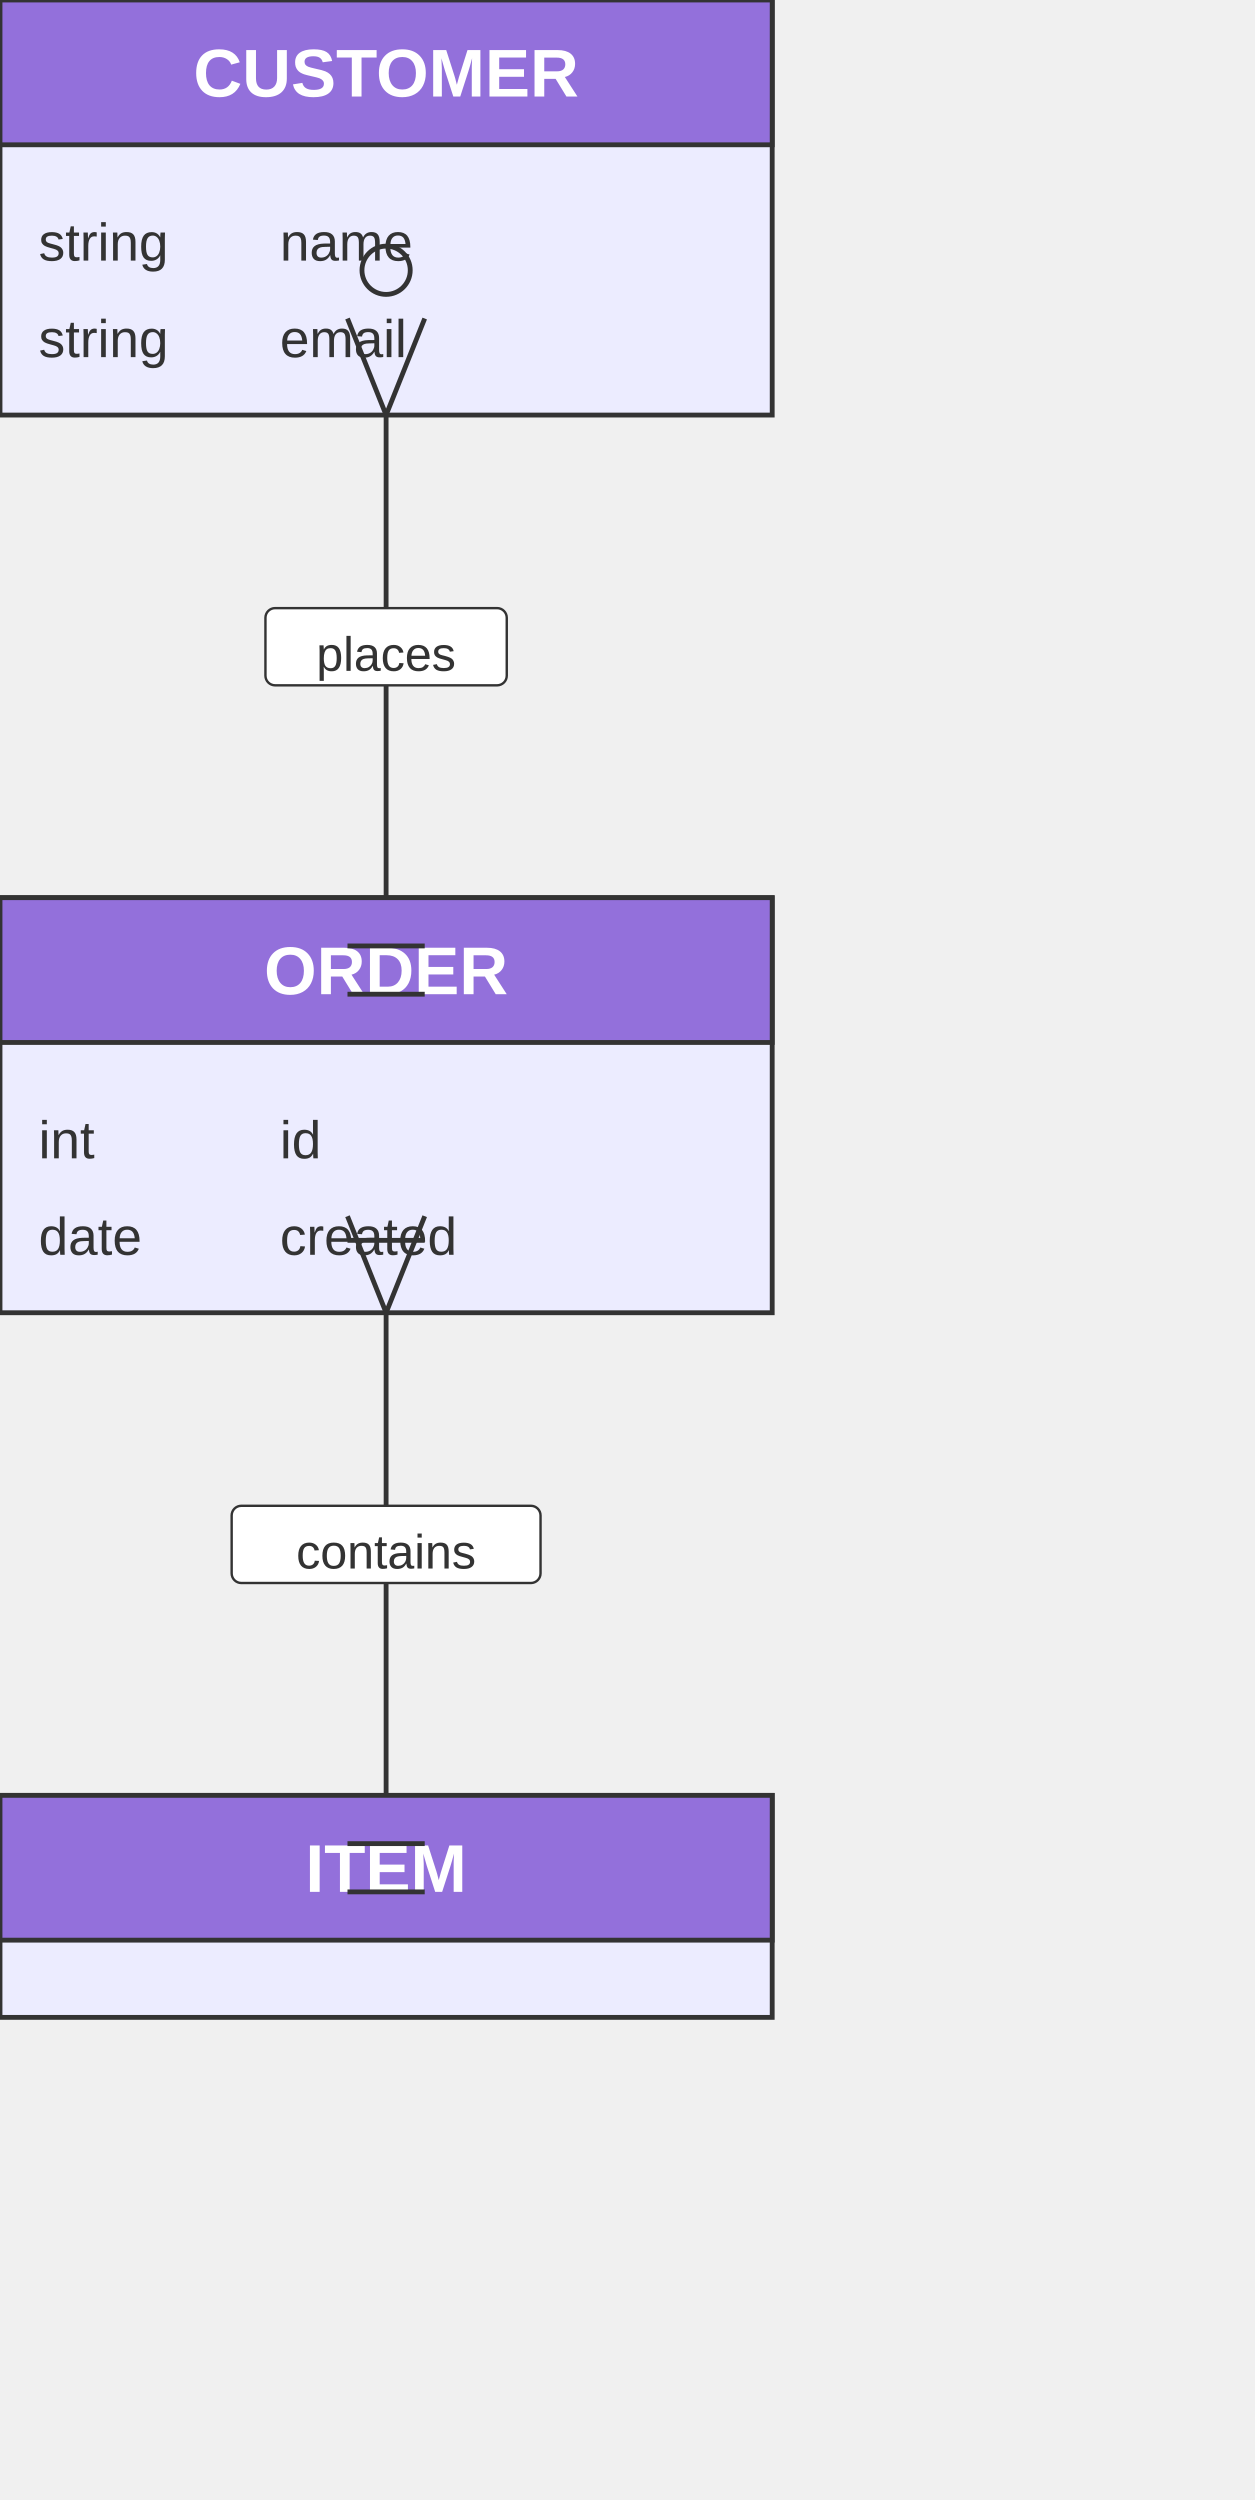
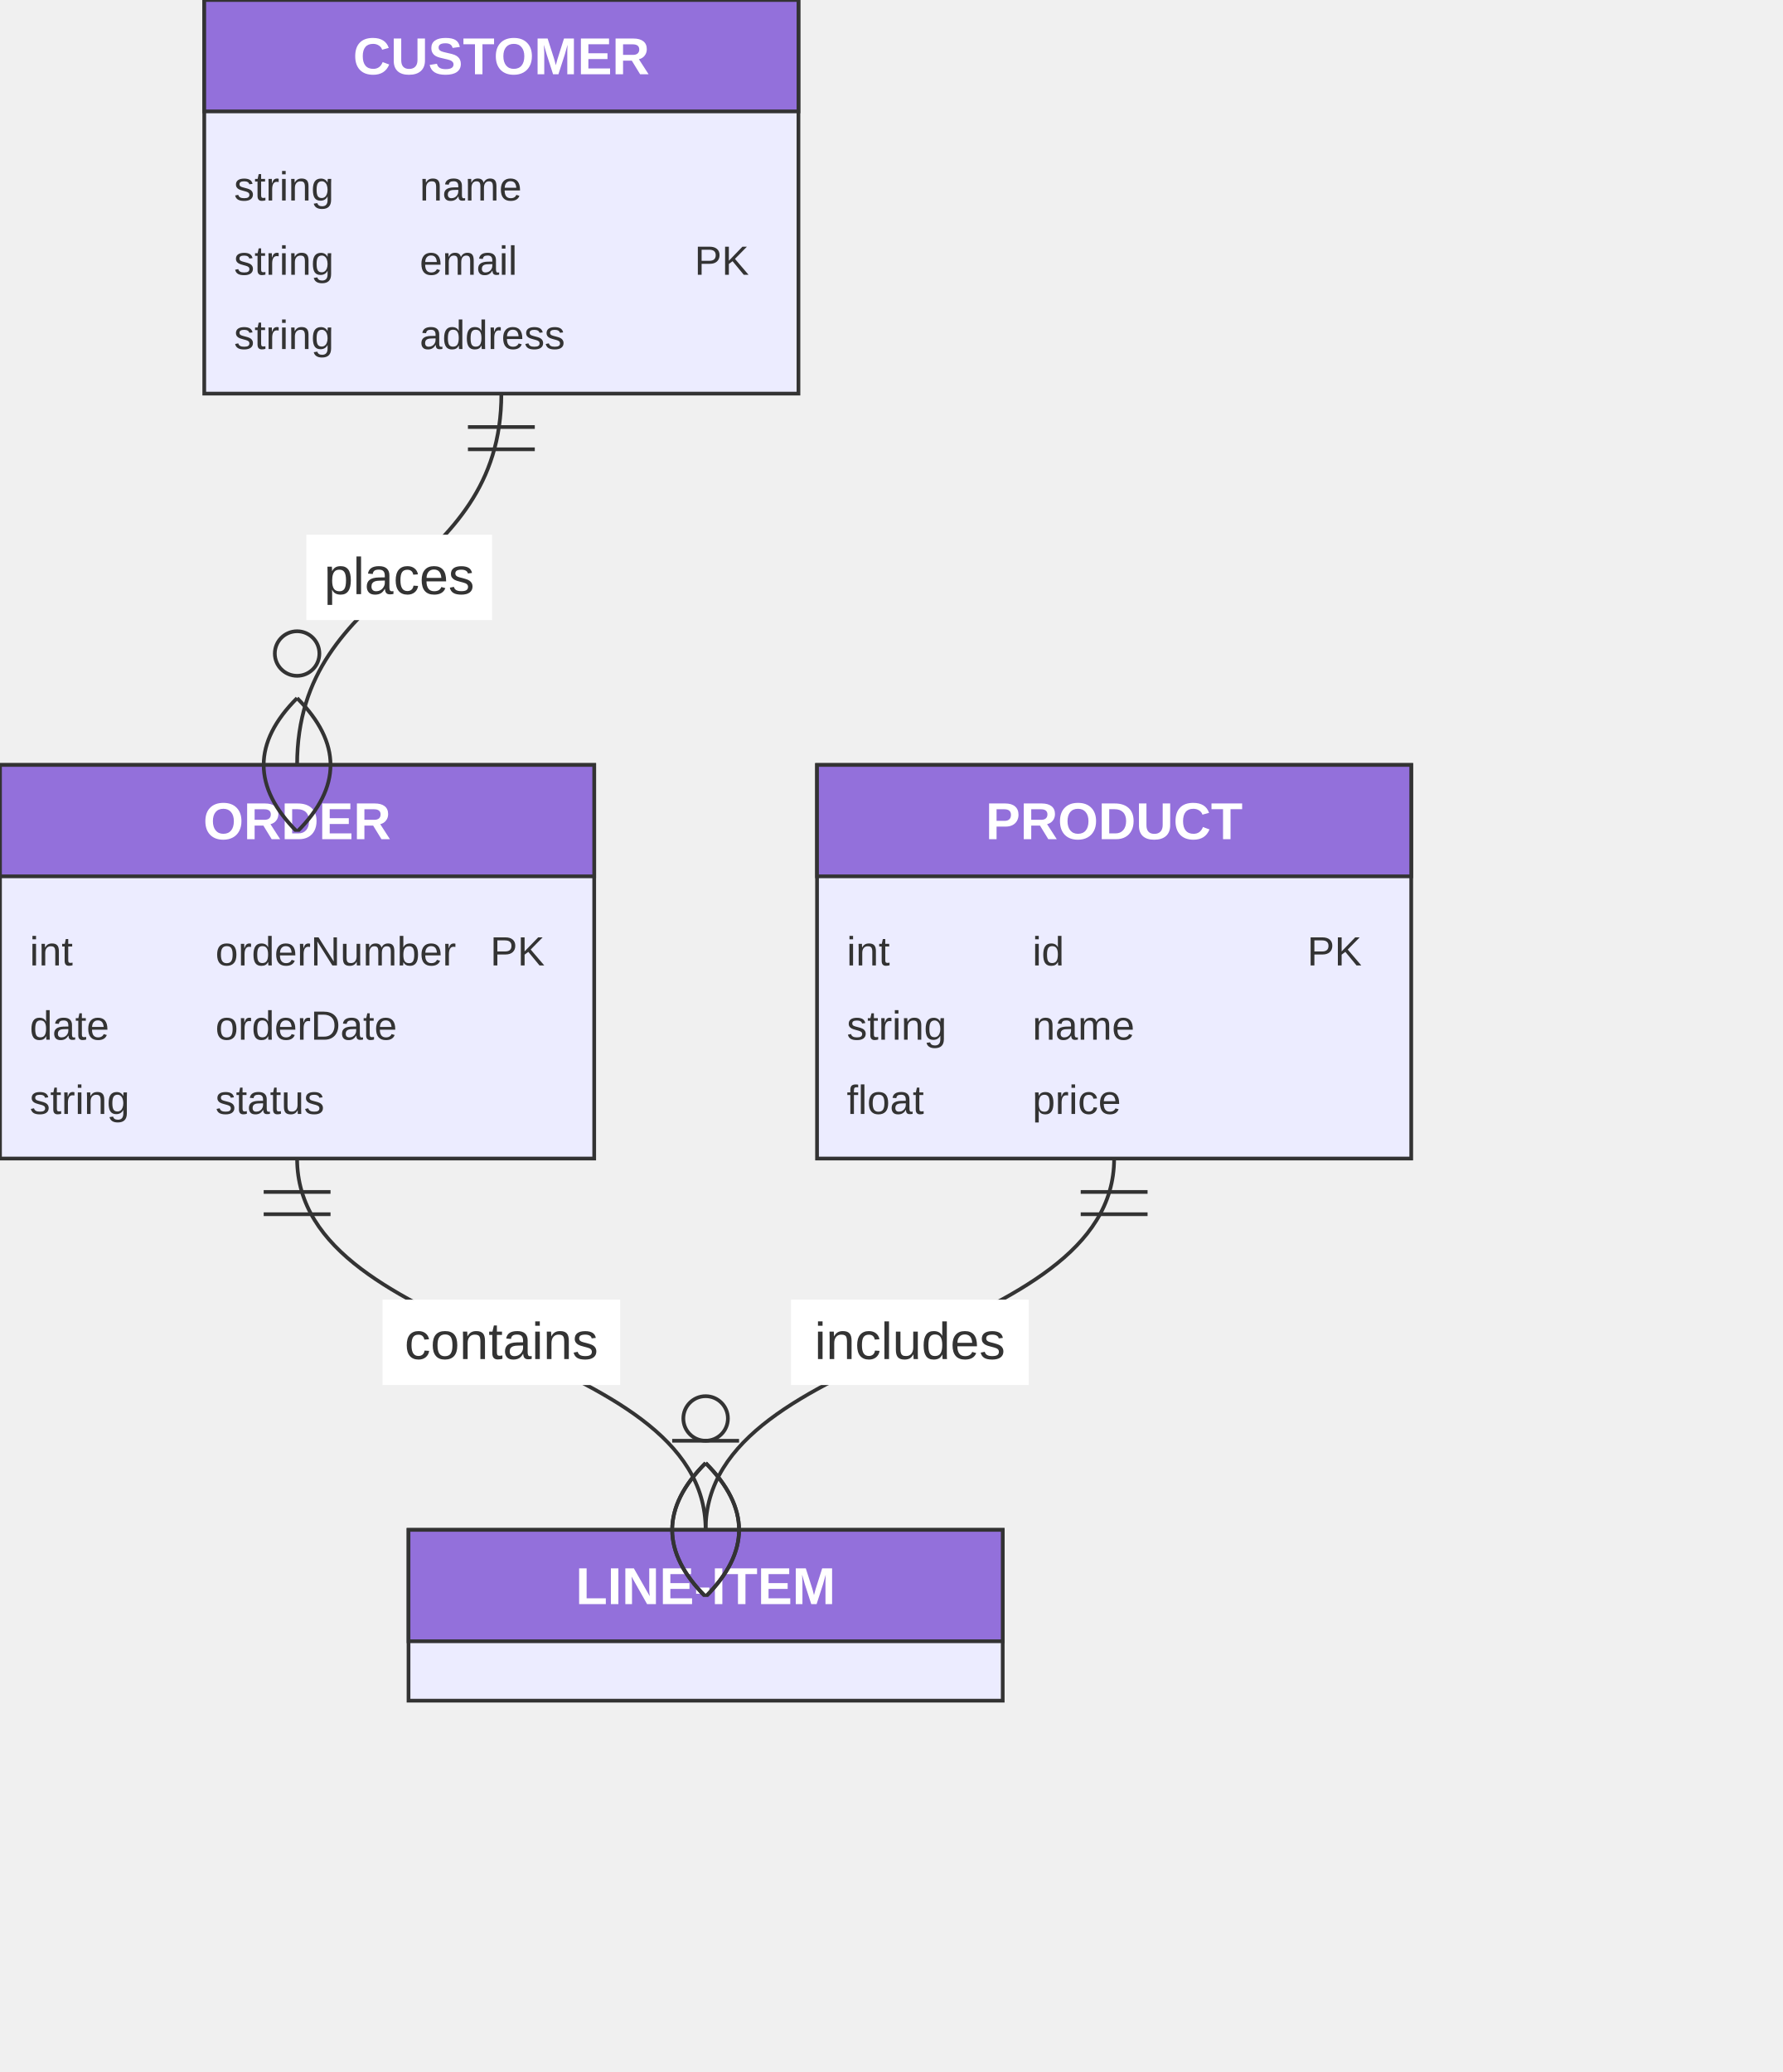
- <svg xmlns="http://www.w3.org/2000/svg" width="260" height="518" viewBox="0 0 260 518" class="mermaid">
+ <svg xmlns="http://www.w3.org/2000/svg" width="480" height="558" viewBox="0 0 480 558" class="mermaid">
  <style>

.mermaid {
  font-family: trebuchet ms, verdana, arial, sans-serif;
  font-size: 16px;
}

.node rect,
.node polygon,
.node circle,
.node ellipse,
.node path {
  fill: #ECECFF;
  stroke: #9370DB;
  stroke-width: 1px;
}

.node line {
  stroke: #9370DB;
  stroke-width: 1px;
}

.node .label {
  fill: #333333;
}

.node text {
  fill: #333333;
  font-family: trebuchet ms, verdana, arial, sans-serif;
  font-size: 16px;
}

.edge-path {
  fill: none;
  stroke: #333333;
  stroke-width: 1px;
}

.edge-label {
  fill: #333333;
  font-family: trebuchet ms, verdana, arial, sans-serif;
  font-size: 12px;
}

.edge-label-bg {
  fill: #ffffff;
}

.subgraph {
  fill: #ffffde;
  stroke: #aaaa33;
  stroke-width: 1px;
}

.subgraph-title {
  fill: #333333;
  font-weight: bold;
}

.cluster rect {
  fill: #ffffde;
  stroke: #aaaa33;
  stroke-width: 1px;
  rx: 5px;
  ry: 5px;
}

.cluster-label {
  fill: #333333;
  font-family: trebuchet ms, verdana, arial, sans-serif;
  font-size: 16px;
  font-weight: bold;
}

marker path {
  fill: #333333;
  stroke: #333333;
}


.er-title {
  fill: #333333;
}

.entity-box {
  fill: #ECECFF;
  stroke: #333333;
}

.entity-header {
  fill: #9370DB;
  stroke: #333333;
}

.entity-name {
  fill: #FFFFFF;
  font-weight: bold;
}

.entity-attr {
  fill: #333333;
}

- .relationship-line {
-   stroke: #333333;
+ .relationshipLine {
+   stroke: #333333;
+   stroke-width: 1;
+   fill: none;
}

.relationship-label {
  fill: #333333;
}

- .cardinality {
-   stroke: #333333;
+ .marker {
+   fill: none;
+   stroke: #333333;
+   stroke-width: 1;
+ }
+ 
+ .marker circle {
+   fill: white;
}

  </style>
+   <defs>
+     <marker id="er-onlyOneStart" viewBox="0 0 18 18" refX="0" refY="9" markerWidth="18" markerHeight="18" orient="auto">
+       <path d="M9,0 L9,18 M15,0 L15,18" class="marker" />
+     </marker>
+     <marker id="er-onlyOneEnd" viewBox="0 0 18 18" refX="18" refY="9" markerWidth="18" markerHeight="18" orient="auto">
+       <path d="M3,0 L3,18 M9,0 L9,18" class="marker" />
+     </marker>
+     <marker id="er-zeroOrOneStart" viewBox="0 0 30 18" refX="0" refY="9" markerWidth="30" markerHeight="18" orient="auto">
+       <circle cx="21" cy="9" r="6" class="marker" fill="white" />
+       <path d="M9,0 L9,18" class="marker" />
+     </marker>
+     <marker id="er-zeroOrOneEnd" viewBox="0 0 30 18" refX="30" refY="9" markerWidth="30" markerHeight="18" orient="auto">
+       <circle cx="9" cy="9" r="6" class="marker" fill="white" />
+       <path d="M21,0 L21,18" class="marker" />
+     </marker>
+     <marker id="er-oneOrMoreStart" viewBox="0 0 45 36" refX="18" refY="18" markerWidth="45" markerHeight="36" orient="auto">
+       <path d="M0,18 Q 18,0 36,18 Q 18,36 0,18 M42,9 L42,27" class="marker" />
+     </marker>
+     <marker id="er-oneOrMoreEnd" viewBox="0 0 45 36" refX="27" refY="18" markerWidth="45" markerHeight="36" orient="auto">
+       <path d="M3,9 L3,27 M9,18 Q27,0 45,18 Q27,36 9,18" class="marker" />
+     </marker>
+     <marker id="er-zeroOrMoreStart" viewBox="0 0 57 36" refX="18" refY="18" markerWidth="57" markerHeight="36" orient="auto">
+       <circle cx="48" cy="18" r="6" class="marker" fill="white" />
+       <path d="M0,18 Q18,0 36,18 Q18,36 0,18" class="marker" />
+     </marker>
+     <marker id="er-zeroOrMoreEnd" viewBox="0 0 57 36" refX="39" refY="18" markerWidth="57" markerHeight="36" orient="auto">
+       <circle cx="9" cy="18" r="6" class="marker" fill="white" />
+       <path d="M21,18 Q39,0 57,18 Q39,36 21,18" class="marker" />
+     </marker>
+   </defs>
  <g class="root">
    <g class="clusters">

    </g>
    <g class="edgePaths">

    </g>
    <g class="edgeLabels">

    </g>
    <g class="nodes">

    </g>
    <g class="entity-node" id="entity-CUSTOMER-0">
-       <rect x="0" y="0" width="160" height="86" rx="0" ry="0" class="entity-box" stroke-width="1" fill="#ECECFF" stroke="#333333" />
-       <rect x="0" y="0" width="160" height="30" rx="0" ry="0" class="entity-header" fill="#9370DB" stroke-width="1" stroke="#333333" />
-       <text x="80" y="20" class="entity-name" font-size="14" font-weight="bold" fill="#FFFFFF" text-anchor="middle">CUSTOMER</text>
-       <text x="8" y="54" class="entity-attr attribute-type" font-size="11" text-anchor="start">string</text>
-       <text x="58" y="54" class="entity-attr attribute-name" font-size="11" text-anchor="start">name</text>
-       <text x="8" y="74" class="entity-attr attribute-type" text-anchor="start" font-size="11">string</text>
-       <text x="58" y="74" class="entity-attr attribute-name" font-size="11" text-anchor="start">email</text>
-     </g>
-     <g class="entity-node" id="entity-ITEM-2">
-       <rect x="0" y="372" width="160" height="46" rx="0" ry="0" class="entity-box" stroke="#333333" stroke-width="1" fill="#ECECFF" />
-       <rect x="0" y="372" width="160" height="30" rx="0" ry="0" class="entity-header" fill="#9370DB" stroke="#333333" stroke-width="1" />
-       <text x="80" y="392" class="entity-name" text-anchor="middle" fill="#FFFFFF" font-weight="bold" font-size="14">ITEM</text>
+       <rect x="55" y="0" width="160" height="106" rx="0" ry="0" class="entity-box" stroke="#333333" stroke-width="1" fill="#ECECFF" />
+       <rect x="55" y="0" width="160" height="30" rx="0" ry="0" class="entity-header" stroke="#333333" stroke-width="1" fill="#9370DB" />
+       <text x="135" y="20" class="entity-name" font-weight="bold" font-size="14" text-anchor="middle" fill="#FFFFFF">CUSTOMER</text>
+       <text x="63" y="54" class="entity-attr attribute-type" text-anchor="start" font-size="11">string</text>
+       <text x="113" y="54" class="entity-attr attribute-name" text-anchor="start" font-size="11">name</text>
+       <text x="63" y="74" class="entity-attr attribute-type" text-anchor="start" font-size="11">string</text>
+       <text x="113" y="74" class="entity-attr attribute-name" text-anchor="start" font-size="11">email</text>
+       <text x="187" y="74" class="entity-attr attribute-key" text-anchor="start" font-size="11">PK</text>
+       <text x="63" y="94" class="entity-attr attribute-type" text-anchor="start" font-size="11">string</text>
+       <text x="113" y="94" class="entity-attr attribute-name" text-anchor="start" font-size="11">address</text>
+     </g>
+     <g class="entity-node" id="entity-LINE-ITEM-2">
+       <rect x="110" y="412" width="160" height="46" rx="0" ry="0" class="entity-box" stroke="#333333" stroke-width="1" fill="#ECECFF" />
+       <rect x="110" y="412" width="160" height="30" rx="0" ry="0" class="entity-header" fill="#9370DB" stroke="#333333" stroke-width="1" />
+       <text x="190" y="432" class="entity-name" font-size="14" font-weight="bold" fill="#FFFFFF" text-anchor="middle">LINE-ITEM</text>
    </g>
    <g class="entity-node" id="entity-ORDER-1">
-       <rect x="0" y="186" width="160" height="86" rx="0" ry="0" class="entity-box" stroke-width="1" fill="#ECECFF" stroke="#333333" />
-       <rect x="0" y="186" width="160" height="30" rx="0" ry="0" class="entity-header" fill="#9370DB" stroke-width="1" stroke="#333333" />
-       <text x="80" y="206" class="entity-name" font-weight="bold" fill="#FFFFFF" text-anchor="middle" font-size="14">ORDER</text>
-       <text x="8" y="240" class="entity-attr attribute-type" font-size="11" text-anchor="start">int</text>
-       <text x="58" y="240" class="entity-attr attribute-name" font-size="11" text-anchor="start">id</text>
-       <text x="8" y="260" class="entity-attr attribute-type" text-anchor="start" font-size="11">date</text>
-       <text x="58" y="260" class="entity-attr attribute-name" text-anchor="start" font-size="11">created</text>
+       <rect x="0" y="206" width="160" height="106" rx="0" ry="0" class="entity-box" fill="#ECECFF" stroke="#333333" stroke-width="1" />
+       <rect x="0" y="206" width="160" height="30" rx="0" ry="0" class="entity-header" stroke="#333333" stroke-width="1" fill="#9370DB" />
+       <text x="80" y="226" class="entity-name" fill="#FFFFFF" text-anchor="middle" font-size="14" font-weight="bold">ORDER</text>
+       <text x="8" y="260" class="entity-attr attribute-type" font-size="11" text-anchor="start">int</text>
+       <text x="58" y="260" class="entity-attr attribute-name" font-size="11" text-anchor="start">orderNumber</text>
+       <text x="132" y="260" class="entity-attr attribute-key" text-anchor="start" font-size="11">PK</text>
+       <text x="8" y="280" class="entity-attr attribute-type" font-size="11" text-anchor="start">date</text>
+       <text x="58" y="280" class="entity-attr attribute-name" text-anchor="start" font-size="11">orderDate</text>
+       <text x="8" y="300" class="entity-attr attribute-type" text-anchor="start" font-size="11">string</text>
+       <text x="58" y="300" class="entity-attr attribute-name" font-size="11" text-anchor="start">status</text>
+     </g>
+     <g class="entity-node" id="entity-PRODUCT-3">
+       <rect x="220" y="206" width="160" height="106" rx="0" ry="0" class="entity-box" stroke="#333333" stroke-width="1" fill="#ECECFF" />
+       <rect x="220" y="206" width="160" height="30" rx="0" ry="0" class="entity-header" fill="#9370DB" stroke-width="1" stroke="#333333" />
+       <text x="300" y="226" class="entity-name" text-anchor="middle" font-size="14" font-weight="bold" fill="#FFFFFF">PRODUCT</text>
+       <text x="228" y="260" class="entity-attr attribute-type" font-size="11" text-anchor="start">int</text>
+       <text x="278" y="260" class="entity-attr attribute-name" text-anchor="start" font-size="11">id</text>
+       <text x="352" y="260" class="entity-attr attribute-key" text-anchor="start" font-size="11">PK</text>
+       <text x="228" y="280" class="entity-attr attribute-type" text-anchor="start" font-size="11">string</text>
+       <text x="278" y="280" class="entity-attr attribute-name" font-size="11" text-anchor="start">name</text>
+       <text x="228" y="300" class="entity-attr attribute-type" text-anchor="start" font-size="11">float</text>
+       <text x="278" y="300" class="entity-attr attribute-name" text-anchor="start" font-size="11">price</text>
    </g>
    <g class="relationship">
-       <line x1="80" y1="86" x2="80" y2="186" class="relationship-line" fill="none" stroke-width="1" stroke="#333333" />
-       <g class="cardinality">
-         <circle cx="80" cy="56" r="5" stroke-width="1" fill="none" stroke="#333333" />
-         <path d="M 80 86 L 88 66 M 80 86 L 72 66" fill="none" stroke="#333333" stroke-width="1" />
-       </g>
-       <g class="cardinality">
-         <line x1="72" y1="196" x2="88" y2="196" stroke-width="1" stroke="#333333" />
-         <line x1="72" y1="206" x2="88" y2="206" stroke-width="1" stroke="#333333" />
-       </g>
-       <rect x="55" y="126" width="50" height="16" rx="2" ry="2" stroke="#333333" stroke-width="0.5" fill="#FFFFFF" />
-       <text x="80" y="139" class="relationship-label" font-size="10" text-anchor="middle">places</text>
+       <path d="M135,106 C135,156 80,156 80,206" class="relationshipLine" marker-start="url(#er-onlyOneStart)" marker-end="url(#er-zeroOrMoreEnd)" />
+       <rect x="82.5" y="144" width="50" height="23" rx="0" ry="0" class="background" fill="#FFFFFF" />
+       <text x="107.5" y="160" class="relationship-label" font-size="14" text-anchor="middle">places</text>
    </g>
    <g class="relationship">
-       <line x1="80" y1="272" x2="80" y2="372" class="relationship-line" stroke-width="1" fill="none" stroke="#333333" />
-       <g class="cardinality">
-         <line x1="88" y1="257" x2="72" y2="257" stroke="#333333" stroke-width="1" />
-         <path d="M 80 272 L 88 252 M 80 272 L 72 252" fill="none" stroke="#333333" stroke-width="1" />
-       </g>
-       <g class="cardinality">
-         <line x1="72" y1="382" x2="88" y2="382" stroke="#333333" stroke-width="1" />
-         <line x1="72" y1="392" x2="88" y2="392" stroke-width="1" stroke="#333333" />
-       </g>
-       <rect x="48" y="312" width="64" height="16" rx="2" ry="2" fill="#FFFFFF" stroke-width="0.5" stroke="#333333" />
-       <text x="80" y="325" class="relationship-label" font-size="10" text-anchor="middle">contains</text>
+       <path d="M80,312 C80,362 190,362 190,412" class="relationshipLine" marker-end="url(#er-oneOrMoreEnd)" marker-start="url(#er-onlyOneStart)" />
+       <rect x="103" y="350" width="64" height="23" rx="0" ry="0" class="background" fill="#FFFFFF" />
+       <text x="135" y="366" class="relationship-label" text-anchor="middle" font-size="14">contains</text>
+     </g>
+     <g class="relationship">
+       <path d="M300,312 C300,362 190,362 190,412" class="relationshipLine" marker-start="url(#er-onlyOneStart)" marker-end="url(#er-zeroOrMoreEnd)" />
+       <rect x="213" y="350" width="64" height="23" rx="0" ry="0" class="background" fill="#FFFFFF" />
+       <text x="245" y="366" class="relationship-label" font-size="14" text-anchor="middle">includes</text>
    </g>
  </g>
</svg>
